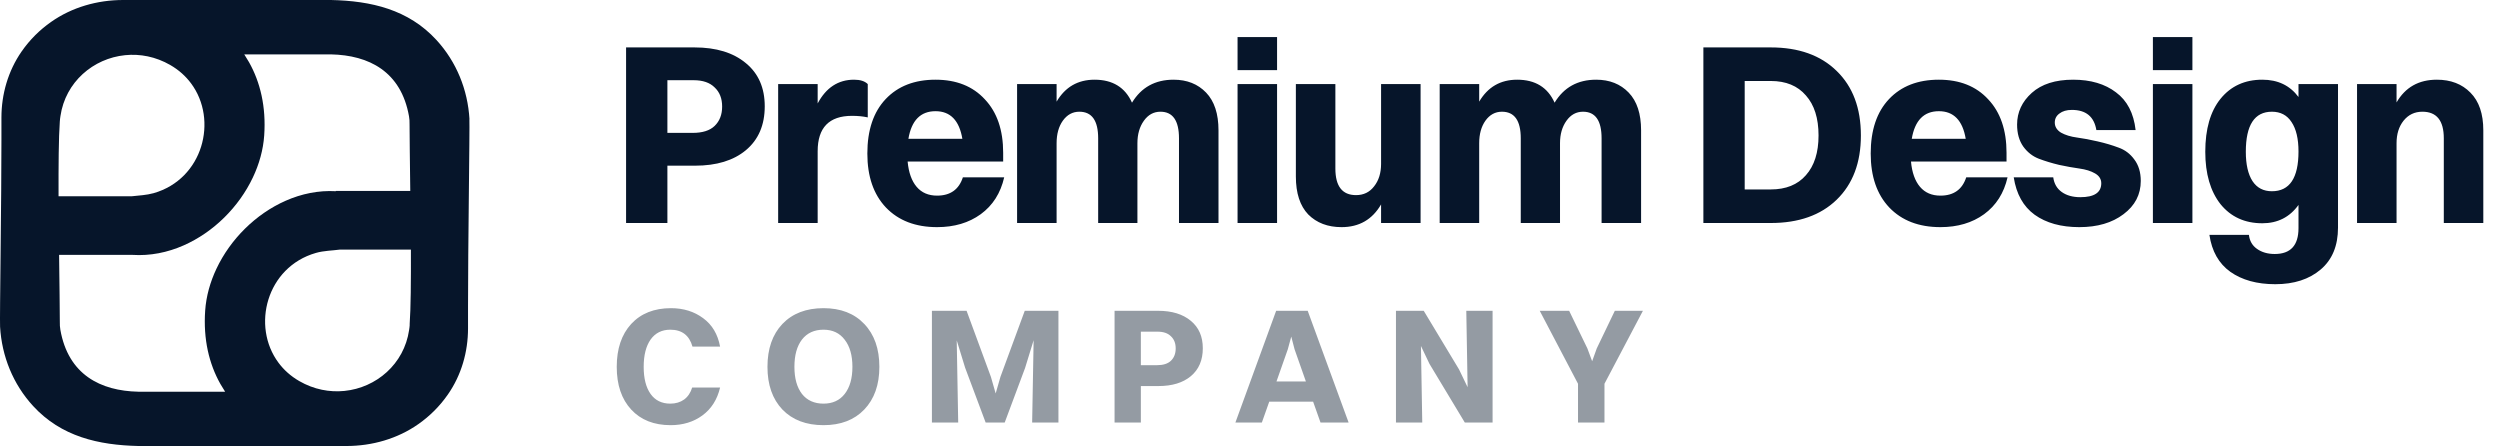
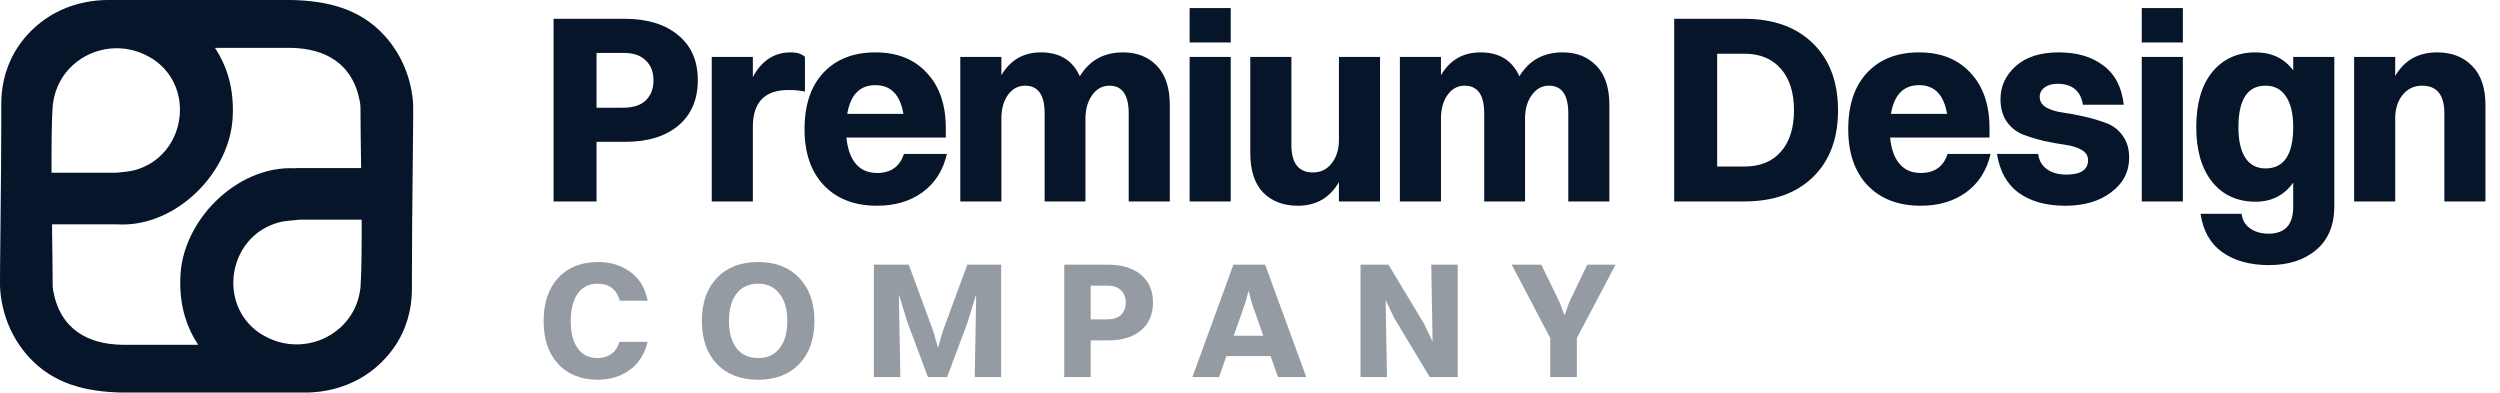
- <svg xmlns="http://www.w3.org/2000/svg" width="213" height="38" viewBox="0 0 213 38" fill="none">
+ <svg xmlns="http://www.w3.org/2000/svg" width="242" height="38" viewBox="0 0 242 38" fill="none">
  <path d="M40 10.164C39.853 7.644 38.895 5.274 37.188 3.411C34.793 0.8 31.61 0.075 28.203 0H10.489C8.295 0 6.124 0.619 4.348 1.871C3.39 2.543 2.54 3.38 1.837 4.392C0.686 6.052 0.122 8.029 0.122 10.021C0.122 11.092 0.122 11.688 0.122 11.937C0.13 16.51 -0.033 27.195 0.006 27.836C0.153 30.356 1.111 32.726 2.818 34.589C5.213 37.2 8.396 37.925 11.803 38H29.509C31.703 38 33.874 37.381 35.651 36.129C36.609 35.457 37.458 34.62 38.161 33.608C39.312 31.956 39.876 29.979 39.876 27.979C39.876 26.908 39.876 26.312 39.876 26.063C39.869 21.49 40.031 10.805 39.992 10.164H40ZM5.097 10.345C5.105 10.187 5.128 10.036 5.151 9.885C5.576 6.987 7.948 4.973 10.659 4.701C11.926 4.573 13.263 4.822 14.506 5.539C15.24 5.961 15.827 6.497 16.276 7.1C18.601 10.217 17.303 15.25 13.093 16.457C12.475 16.631 11.833 16.653 11.231 16.721H4.989C4.981 14.126 4.997 11.726 5.097 10.338V10.345ZM18.771 32.703C18.902 32.929 19.041 33.156 19.18 33.374H11.795C8.55 33.307 5.815 31.911 5.143 28.1C5.105 27.881 5.089 27.655 5.097 27.436C5.097 26.44 5.066 24.252 5.035 21.716H11.277C12.791 21.814 14.275 21.513 15.642 20.909C18.199 19.785 20.355 17.634 21.544 15.121C22.085 13.982 22.425 12.767 22.51 11.545C22.68 9.1 22.178 7.01 21.22 5.305C21.088 5.078 20.949 4.852 20.81 4.633H28.196C31.44 4.701 34.175 6.097 34.847 9.907C34.886 10.126 34.901 10.353 34.894 10.572C34.894 11.568 34.925 13.748 34.955 16.268H28.613V16.291C27.137 16.208 25.685 16.51 24.349 17.099C21.791 18.223 19.636 20.373 18.446 22.886C17.905 24.025 17.566 25.24 17.481 26.463C17.311 28.907 17.813 30.998 18.771 32.703ZM34.909 27.662C34.901 27.821 34.878 27.972 34.855 28.123C34.43 31.02 32.058 33.035 29.347 33.307C28.08 33.435 26.743 33.186 25.5 32.469C24.766 32.047 24.178 31.511 23.73 30.907C21.405 27.791 22.703 22.758 26.913 21.55C27.593 21.354 28.312 21.354 28.968 21.264H35.009C35.017 23.867 35.002 26.274 34.901 27.67L34.909 27.662Z" fill="#06152A" />
-   <path d="M53.342 19V4.04H59.172C61.02 4.04 62.479 4.487 63.55 5.382C64.621 6.262 65.156 7.487 65.156 9.056C65.156 10.655 64.621 11.901 63.55 12.796C62.494 13.676 61.049 14.116 59.216 14.116H56.862V19H53.342ZM59.106 6.834H56.862V11.322H59.018C59.854 11.322 60.477 11.124 60.888 10.728C61.313 10.317 61.526 9.767 61.526 9.078C61.526 8.389 61.313 7.846 60.888 7.45C60.477 7.039 59.883 6.834 59.106 6.834ZM66.299 19V7.164H69.665V8.814C70.383 7.465 71.417 6.79 72.766 6.79C73.294 6.79 73.683 6.915 73.933 7.164V10.002C73.537 9.914 73.089 9.87 72.591 9.87C70.64 9.87 69.665 10.875 69.665 12.884V19H66.299ZM85.558 15.106C85.25 16.455 84.583 17.504 83.556 18.252C82.544 18.985 81.305 19.352 79.838 19.352C78.005 19.352 76.553 18.795 75.482 17.68C74.426 16.565 73.898 15.033 73.898 13.082C73.898 11.087 74.419 9.54 75.46 8.44C76.501 7.34 77.917 6.79 79.706 6.79C81.481 6.79 82.881 7.347 83.908 8.462C84.949 9.562 85.47 11.08 85.47 13.016V13.764H77.33C77.418 14.703 77.675 15.421 78.1 15.92C78.525 16.419 79.105 16.668 79.838 16.668C80.967 16.668 81.701 16.147 82.038 15.106H85.558ZM79.706 9.474C78.43 9.474 77.66 10.259 77.396 11.828H81.994C81.73 10.259 80.967 9.474 79.706 9.474ZM86.656 19V7.164H90.022V8.66C90.755 7.413 91.834 6.79 93.256 6.79C94.796 6.79 95.859 7.443 96.446 8.748C97.238 7.443 98.419 6.79 99.988 6.79C101.132 6.79 102.056 7.157 102.76 7.89C103.464 8.623 103.816 9.694 103.816 11.102V19H100.45V11.784C100.45 10.273 99.922 9.518 98.866 9.518C98.294 9.518 97.825 9.775 97.458 10.288C97.091 10.801 96.908 11.439 96.908 12.202V19H93.564V11.784C93.564 10.273 93.029 9.518 91.958 9.518C91.386 9.518 90.917 9.775 90.55 10.288C90.198 10.787 90.022 11.425 90.022 12.202V19H86.656ZM105.44 5.976V3.16H108.806V5.976H105.44ZM105.44 19V7.164H108.806V19H105.44ZM117.668 13.962V7.164H121.034V19H117.668V17.416C116.92 18.707 115.798 19.352 114.302 19.352C113.129 19.352 112.183 18.993 111.464 18.274C110.76 17.541 110.408 16.463 110.408 15.04V7.164H113.774V14.358C113.774 15.869 114.361 16.624 115.534 16.624C116.18 16.624 116.693 16.375 117.074 15.876C117.47 15.377 117.668 14.739 117.668 13.962ZM122.661 19V7.164H126.027V8.66C126.76 7.413 127.838 6.79 129.261 6.79C130.801 6.79 131.864 7.443 132.451 8.748C133.243 7.443 134.423 6.79 135.993 6.79C137.137 6.79 138.061 7.157 138.765 7.89C139.469 8.623 139.821 9.694 139.821 11.102V19H136.455V11.784C136.455 10.273 135.927 9.518 134.871 9.518C134.299 9.518 133.829 9.775 133.463 10.288C133.096 10.801 132.913 11.439 132.913 12.202V19H129.569V11.784C129.569 10.273 129.033 9.518 127.963 9.518C127.391 9.518 126.921 9.775 126.555 10.288C126.203 10.787 126.027 11.425 126.027 12.202V19H122.661ZM145.128 19V4.04H150.87C153.246 4.04 155.116 4.707 156.48 6.042C157.859 7.377 158.548 9.21 158.548 11.542C158.548 13.859 157.859 15.685 156.48 17.02C155.116 18.34 153.246 19 150.87 19H145.128ZM150.87 16.14C152.161 16.14 153.158 15.737 153.862 14.93C154.581 14.123 154.94 12.994 154.94 11.542C154.94 10.075 154.581 8.939 153.862 8.132C153.158 7.311 152.161 6.9 150.87 6.9H148.648V16.14H150.87ZM171.044 15.106C170.736 16.455 170.068 17.504 169.042 18.252C168.03 18.985 166.79 19.352 165.324 19.352C163.49 19.352 162.038 18.795 160.968 17.68C159.912 16.565 159.384 15.033 159.384 13.082C159.384 11.087 159.904 9.54 160.946 8.44C161.987 7.34 163.402 6.79 165.192 6.79C166.966 6.79 168.367 7.347 169.394 8.462C170.435 9.562 170.956 11.08 170.956 13.016V13.764H162.816C162.904 14.703 163.16 15.421 163.586 15.92C164.011 16.419 164.59 16.668 165.324 16.668C166.453 16.668 167.186 16.147 167.524 15.106H171.044ZM165.192 9.474C163.916 9.474 163.146 10.259 162.882 11.828H167.48C167.216 10.259 166.453 9.474 165.192 9.474ZM175.068 10.442C175.068 10.794 175.244 11.08 175.596 11.3C175.962 11.505 176.417 11.645 176.96 11.718C177.502 11.791 178.089 11.901 178.72 12.048C179.365 12.195 179.959 12.371 180.502 12.576C181.044 12.767 181.492 13.104 181.844 13.588C182.21 14.072 182.394 14.681 182.394 15.414C182.394 16.573 181.902 17.519 180.92 18.252C179.952 18.985 178.698 19.352 177.158 19.352C175.603 19.352 174.334 19 173.352 18.296C172.384 17.592 171.79 16.529 171.57 15.106H174.936C175.009 15.649 175.251 16.067 175.662 16.36C176.072 16.653 176.6 16.8 177.246 16.8C178.434 16.8 179.028 16.404 179.028 15.612C179.028 15.26 178.852 14.981 178.5 14.776C178.148 14.571 177.7 14.431 177.158 14.358C176.63 14.285 176.058 14.182 175.442 14.05C174.826 13.903 174.246 13.727 173.704 13.522C173.176 13.317 172.736 12.972 172.384 12.488C172.032 11.989 171.856 11.366 171.856 10.618C171.856 9.562 172.274 8.66 173.11 7.912C173.946 7.164 175.119 6.79 176.63 6.79C178.126 6.79 179.343 7.149 180.282 7.868C181.235 8.572 181.792 9.643 181.954 11.08H178.61C178.419 9.936 177.722 9.364 176.52 9.364C176.08 9.364 175.728 9.467 175.464 9.672C175.2 9.863 175.068 10.119 175.068 10.442ZM183.427 5.976V3.16H186.793V5.976H183.427ZM183.427 19V7.164H186.793V19H183.427ZM192.752 19.022C191.256 19.022 190.068 18.479 189.188 17.394C188.323 16.294 187.89 14.805 187.89 12.928C187.89 10.992 188.323 9.489 189.188 8.418C190.068 7.333 191.256 6.79 192.752 6.79C194.072 6.79 195.099 7.281 195.832 8.264V7.164H199.198V19.396C199.198 20.936 198.707 22.124 197.724 22.96C196.741 23.796 195.451 24.214 193.852 24.214C192.297 24.214 191.021 23.862 190.024 23.158C189.041 22.454 188.447 21.405 188.242 20.012H191.608C191.667 20.525 191.894 20.921 192.29 21.2C192.701 21.493 193.207 21.64 193.808 21.64C195.157 21.64 195.832 20.907 195.832 19.44V17.46C195.084 18.501 194.057 19.022 192.752 19.022ZM193.566 16.294C195.077 16.294 195.832 15.165 195.832 12.906C195.832 11.821 195.634 10.985 195.238 10.398C194.857 9.811 194.299 9.518 193.566 9.518C192.085 9.518 191.344 10.655 191.344 12.928C191.344 14.013 191.535 14.849 191.916 15.436C192.297 16.008 192.847 16.294 193.566 16.294ZM200.82 19V7.164H204.186V8.726C204.934 7.435 206.078 6.79 207.618 6.79C208.806 6.79 209.759 7.157 210.478 7.89C211.211 8.623 211.578 9.694 211.578 11.102V19H208.212V11.784C208.212 10.273 207.603 9.518 206.386 9.518C205.726 9.518 205.191 9.775 204.78 10.288C204.384 10.787 204.186 11.425 204.186 12.202V19H200.82Z" fill="#06152A" />
-   <path d="M61.352 29.532H59C58.729 28.571 58.099 28.09 57.11 28.09C56.391 28.09 55.831 28.37 55.43 28.93C55.038 29.49 54.842 30.265 54.842 31.254C54.842 32.243 55.038 33.013 55.43 33.564C55.822 34.115 56.382 34.39 57.11 34.39C57.567 34.39 57.959 34.273 58.286 34.04C58.613 33.797 58.841 33.457 58.972 33.018H61.352C61.109 34.045 60.605 34.838 59.84 35.398C59.084 35.949 58.183 36.224 57.138 36.224C55.719 36.224 54.599 35.781 53.778 34.894C52.957 34.007 52.546 32.794 52.546 31.254C52.546 29.714 52.957 28.496 53.778 27.6C54.609 26.704 55.738 26.256 57.166 26.256C58.23 26.256 59.145 26.541 59.91 27.11C60.675 27.67 61.156 28.477 61.352 29.532ZM70.162 36.224C68.687 36.224 67.52 35.781 66.662 34.894C65.812 33.998 65.388 32.785 65.388 31.254C65.388 29.714 65.812 28.496 66.662 27.6C67.52 26.704 68.687 26.256 70.162 26.256C71.627 26.256 72.784 26.704 73.634 27.6C74.492 28.496 74.922 29.714 74.922 31.254C74.922 32.785 74.492 33.998 73.634 34.894C72.784 35.781 71.627 36.224 70.162 36.224ZM70.162 34.39C70.936 34.39 71.538 34.115 71.968 33.564C72.406 33.004 72.626 32.234 72.626 31.254C72.626 30.274 72.406 29.504 71.968 28.944C71.538 28.375 70.936 28.09 70.162 28.09C69.378 28.09 68.766 28.37 68.328 28.93C67.898 29.49 67.684 30.265 67.684 31.254C67.684 32.234 67.898 33.004 68.328 33.564C68.766 34.115 69.378 34.39 70.162 34.39ZM79.399 36V26.48H82.353L84.425 32.108L84.831 33.522L85.237 32.108L87.309 26.48H90.179V36H87.939L88.065 28.986L87.337 31.352L85.601 36H83.977L82.227 31.324L81.513 29L81.639 36H79.399ZM94.961 36V26.48H98.671C99.847 26.48 100.776 26.765 101.457 27.334C102.139 27.894 102.479 28.673 102.479 29.672C102.479 30.689 102.139 31.483 101.457 32.052C100.785 32.612 99.866 32.892 98.699 32.892H97.201V36H94.961ZM98.629 28.258H97.201V31.114H98.573C99.105 31.114 99.502 30.988 99.763 30.736C100.034 30.475 100.169 30.125 100.169 29.686C100.169 29.247 100.034 28.902 99.763 28.65C99.502 28.389 99.124 28.258 98.629 28.258ZM112.508 36L111.878 34.222H108.14L107.51 36H105.256L108.728 26.48H111.416L114.902 36H112.508ZM109.722 29.756L108.756 32.5H111.262L110.296 29.756L110.016 28.678L109.722 29.756ZM118.936 36V26.48H121.302L124.312 31.478L125.04 32.99L124.928 26.48H127.168V36H124.802L121.792 31.002L121.064 29.476L121.176 36H118.936ZM134.447 36V32.696L131.185 26.48H133.691L135.245 29.686L135.651 30.778L136.043 29.686L137.583 26.48H139.977L136.701 32.696V36H134.447Z" fill="#949BA3" />
+   <path d="M53.586 19.5V1.82H60.476C62.66 1.82 64.385 2.349 65.65 3.406C66.915 4.446 67.548 5.893 67.548 7.748C67.548 9.637 66.915 11.111 65.65 12.168C64.402 13.208 62.695 13.728 60.528 13.728H57.746V19.5H53.586ZM60.398 5.122H57.746V10.426H60.294C61.282 10.426 62.019 10.192 62.504 9.724C63.007 9.239 63.258 8.589 63.258 7.774C63.258 6.959 63.007 6.318 62.504 5.85C62.019 5.365 61.317 5.122 60.398 5.122ZM68.898 19.5V5.512H72.876V7.462C73.725 5.867 74.948 5.07 76.542 5.07C77.166 5.07 77.626 5.217 77.92 5.512V8.866C77.452 8.762 76.924 8.71 76.334 8.71C74.029 8.71 72.876 9.897 72.876 12.272V19.5H68.898ZM91.659 14.898C91.296 16.493 90.507 17.732 89.293 18.616C88.097 19.483 86.633 19.916 84.9 19.916C82.733 19.916 81.017 19.257 79.751 17.94C78.504 16.623 77.879 14.811 77.879 12.506C77.879 10.149 78.495 8.32 79.725 7.02C80.956 5.72 82.629 5.07 84.743 5.07C86.841 5.07 88.496 5.729 89.71 7.046C90.94 8.346 91.555 10.14 91.555 12.428V13.312H81.936C82.04 14.421 82.343 15.271 82.846 15.86C83.348 16.449 84.033 16.744 84.9 16.744C86.234 16.744 87.101 16.129 87.499 14.898H91.659ZM84.743 8.242C83.236 8.242 82.326 9.169 82.013 11.024H87.448C87.135 9.169 86.234 8.242 84.743 8.242ZM92.957 19.5V5.512H96.935V7.28C97.802 5.807 99.076 5.07 100.757 5.07C102.577 5.07 103.834 5.841 104.527 7.384C105.463 5.841 106.859 5.07 108.713 5.07C110.065 5.07 111.157 5.503 111.989 6.37C112.821 7.237 113.237 8.502 113.237 10.166V19.5H109.259V10.972C109.259 9.187 108.635 8.294 107.387 8.294C106.711 8.294 106.157 8.597 105.723 9.204C105.29 9.811 105.073 10.565 105.073 11.466V19.5H101.121V10.972C101.121 9.187 100.489 8.294 99.223 8.294C98.547 8.294 97.993 8.597 97.559 9.204C97.143 9.793 96.935 10.547 96.935 11.466V19.5H92.957ZM115.156 4.108V0.78H119.134V4.108H115.156ZM115.156 19.5V5.512H119.134V19.5H115.156ZM129.608 13.546V5.512H133.586V19.5H129.608V17.628C128.724 19.153 127.398 19.916 125.63 19.916C124.244 19.916 123.126 19.491 122.276 18.642C121.444 17.775 121.028 16.501 121.028 14.82V5.512H125.006V14.014C125.006 15.799 125.7 16.692 127.086 16.692C127.849 16.692 128.456 16.397 128.906 15.808C129.374 15.219 129.608 14.465 129.608 13.546ZM135.508 19.5V5.512H139.486V7.28C140.353 5.807 141.627 5.07 143.308 5.07C145.128 5.07 146.385 5.841 147.078 7.384C148.014 5.841 149.409 5.07 151.264 5.07C152.616 5.07 153.708 5.503 154.54 6.37C155.372 7.237 155.788 8.502 155.788 10.166V19.5H151.81V10.972C151.81 9.187 151.186 8.294 149.938 8.294C149.262 8.294 148.707 8.597 148.274 9.204C147.841 9.811 147.624 10.565 147.624 11.466V19.5H143.672V10.972C143.672 9.187 143.039 8.294 141.774 8.294C141.098 8.294 140.543 8.597 140.11 9.204C139.694 9.793 139.486 10.547 139.486 11.466V19.5H135.508ZM162.061 19.5V1.82H168.847C171.655 1.82 173.865 2.609 175.477 4.186C177.106 5.763 177.921 7.93 177.921 10.686C177.921 13.425 177.106 15.583 175.477 17.16C173.865 18.72 171.655 19.5 168.847 19.5H162.061ZM168.847 16.12C170.372 16.12 171.551 15.643 172.383 14.69C173.232 13.737 173.657 12.402 173.657 10.686C173.657 8.953 173.232 7.609 172.383 6.656C171.551 5.685 170.372 5.2 168.847 5.2H166.221V16.12H168.847ZM192.688 14.898C192.324 16.493 191.535 17.732 190.322 18.616C189.126 19.483 187.661 19.916 185.928 19.916C183.761 19.916 182.045 19.257 180.78 17.94C179.532 16.623 178.908 14.811 178.908 12.506C178.908 10.149 179.523 8.32 180.754 7.02C181.984 5.72 183.657 5.07 185.772 5.07C187.869 5.07 189.524 5.729 190.738 7.046C191.968 8.346 192.584 10.14 192.584 12.428V13.312H182.964C183.068 14.421 183.371 15.271 183.874 15.86C184.376 16.449 185.061 16.744 185.928 16.744C187.262 16.744 188.129 16.129 188.528 14.898H192.688ZM185.772 8.242C184.264 8.242 183.354 9.169 183.042 11.024H188.476C188.164 9.169 187.262 8.242 185.772 8.242ZM197.444 9.386C197.444 9.802 197.652 10.14 198.068 10.4C198.501 10.643 199.038 10.807 199.68 10.894C200.321 10.981 201.014 11.111 201.76 11.284C202.522 11.457 203.224 11.665 203.866 11.908C204.507 12.133 205.036 12.532 205.452 13.104C205.885 13.676 206.102 14.395 206.102 15.262C206.102 16.631 205.521 17.749 204.36 18.616C203.216 19.483 201.734 19.916 199.914 19.916C198.076 19.916 196.577 19.5 195.416 18.668C194.272 17.836 193.57 16.579 193.31 14.898H197.288C197.374 15.539 197.66 16.033 198.146 16.38C198.631 16.727 199.255 16.9 200.018 16.9C201.422 16.9 202.124 16.432 202.124 15.496C202.124 15.08 201.916 14.751 201.5 14.508C201.084 14.265 200.555 14.101 199.914 14.014C199.29 13.927 198.614 13.806 197.886 13.65C197.158 13.477 196.473 13.269 195.832 13.026C195.208 12.783 194.688 12.376 194.272 11.804C193.856 11.215 193.648 10.478 193.648 9.594C193.648 8.346 194.142 7.28 195.13 6.396C196.118 5.512 197.504 5.07 199.29 5.07C201.058 5.07 202.496 5.495 203.606 6.344C204.732 7.176 205.391 8.441 205.582 10.14H201.63C201.404 8.788 200.581 8.112 199.16 8.112C198.64 8.112 198.224 8.233 197.912 8.476C197.6 8.701 197.444 9.005 197.444 9.386ZM207.323 4.108V0.78H211.301V4.108H207.323ZM207.323 19.5V5.512H211.301V19.5H207.323ZM218.343 19.526C216.575 19.526 215.171 18.885 214.131 17.602C213.108 16.302 212.597 14.543 212.597 12.324C212.597 10.036 213.108 8.259 214.131 6.994C215.171 5.711 216.575 5.07 218.343 5.07C219.903 5.07 221.116 5.651 221.983 6.812V5.512H225.961V19.968C225.961 21.788 225.38 23.192 224.219 24.18C223.058 25.168 221.532 25.662 219.643 25.662C217.806 25.662 216.298 25.246 215.119 24.414C213.958 23.582 213.256 22.343 213.013 20.696H216.991C217.06 21.303 217.329 21.771 217.797 22.1C218.282 22.447 218.88 22.62 219.591 22.62C221.186 22.62 221.983 21.753 221.983 20.02V17.68C221.099 18.911 219.886 19.526 218.343 19.526ZM219.305 16.302C221.09 16.302 221.983 14.967 221.983 12.298C221.983 11.015 221.749 10.027 221.281 9.334C220.83 8.641 220.172 8.294 219.305 8.294C217.554 8.294 216.679 9.637 216.679 12.324C216.679 13.607 216.904 14.595 217.355 15.288C217.806 15.964 218.456 16.302 219.305 16.302ZM227.878 19.5V5.512H231.856V7.358C232.74 5.833 234.092 5.07 235.912 5.07C237.316 5.07 238.443 5.503 239.292 6.37C240.159 7.237 240.592 8.502 240.592 10.166V19.5H236.614V10.972C236.614 9.187 235.895 8.294 234.456 8.294C233.676 8.294 233.043 8.597 232.558 9.204C232.09 9.793 231.856 10.547 231.856 11.466V19.5H227.878Z" fill="#06152A" />
+   <path d="M62.688 29.108H60C59.691 28.009 58.971 27.46 57.84 27.46C57.019 27.46 56.379 27.78 55.92 28.42C55.472 29.06 55.248 29.945 55.248 31.076C55.248 32.207 55.472 33.087 55.92 33.716C56.368 34.345 57.008 34.66 57.84 34.66C58.363 34.66 58.811 34.527 59.184 34.26C59.557 33.983 59.819 33.593 59.968 33.092H62.688C62.411 34.265 61.835 35.172 60.96 35.812C60.096 36.441 59.067 36.756 57.872 36.756C56.251 36.756 54.971 36.249 54.032 35.236C53.093 34.223 52.624 32.836 52.624 31.076C52.624 29.316 53.093 27.924 54.032 26.9C54.981 25.876 56.272 25.364 57.904 25.364C59.12 25.364 60.165 25.689 61.04 26.34C61.915 26.98 62.464 27.903 62.688 29.108ZM73.396 36.756C71.711 36.756 70.378 36.249 69.396 35.236C68.426 34.212 67.94 32.825 67.94 31.076C67.94 29.316 68.426 27.924 69.396 26.9C70.378 25.876 71.711 25.364 73.396 25.364C75.071 25.364 76.394 25.876 77.364 26.9C78.346 27.924 78.836 29.316 78.836 31.076C78.836 32.825 78.346 34.212 77.364 35.236C76.394 36.249 75.071 36.756 73.396 36.756ZM73.396 34.66C74.282 34.66 74.97 34.345 75.46 33.716C75.962 33.076 76.212 32.196 76.212 31.076C76.212 29.956 75.962 29.076 75.46 28.436C74.97 27.785 74.282 27.46 73.396 27.46C72.5 27.46 71.802 27.78 71.3 28.42C70.81 29.06 70.564 29.945 70.564 31.076C70.564 32.196 70.81 33.076 71.3 33.716C71.802 34.345 72.5 34.66 73.396 34.66ZM84.593 36.5V25.62H87.969L90.337 32.052L90.801 33.668L91.265 32.052L93.633 25.62H96.913V36.5H94.353L94.497 28.484L93.665 31.188L91.681 36.5H89.825L87.825 31.156L87.009 28.5L87.153 36.5H84.593ZM103.018 36.5V25.62H107.258C108.602 25.62 109.664 25.945 110.443 26.596C111.221 27.236 111.611 28.127 111.611 29.268C111.611 30.431 111.221 31.337 110.443 31.988C109.674 32.628 108.624 32.948 107.29 32.948H105.578V36.5H103.018ZM107.21 27.652H105.578V30.916H107.146C107.754 30.916 108.208 30.772 108.506 30.484C108.816 30.185 108.97 29.785 108.97 29.284C108.97 28.783 108.816 28.388 108.506 28.1C108.208 27.801 107.776 27.652 107.21 27.652ZM123.712 36.5L122.992 34.468H118.72L118 36.5H115.424L119.392 25.62H122.464L126.448 36.5H123.712ZM120.528 29.364L119.424 32.5H122.288L121.184 29.364L120.864 28.132L120.528 29.364ZM131.698 36.5V25.62H134.402L137.842 31.332L138.674 33.06L138.546 25.62H141.106V36.5H138.402L134.962 30.788L134.13 29.044L134.258 36.5H131.698ZM150.065 36.5V32.724L146.337 25.62H149.201L150.977 29.284L151.441 30.532L151.889 29.284L153.649 25.62H156.385L152.641 32.724V36.5H150.065Z" fill="#949BA3" />
</svg>
